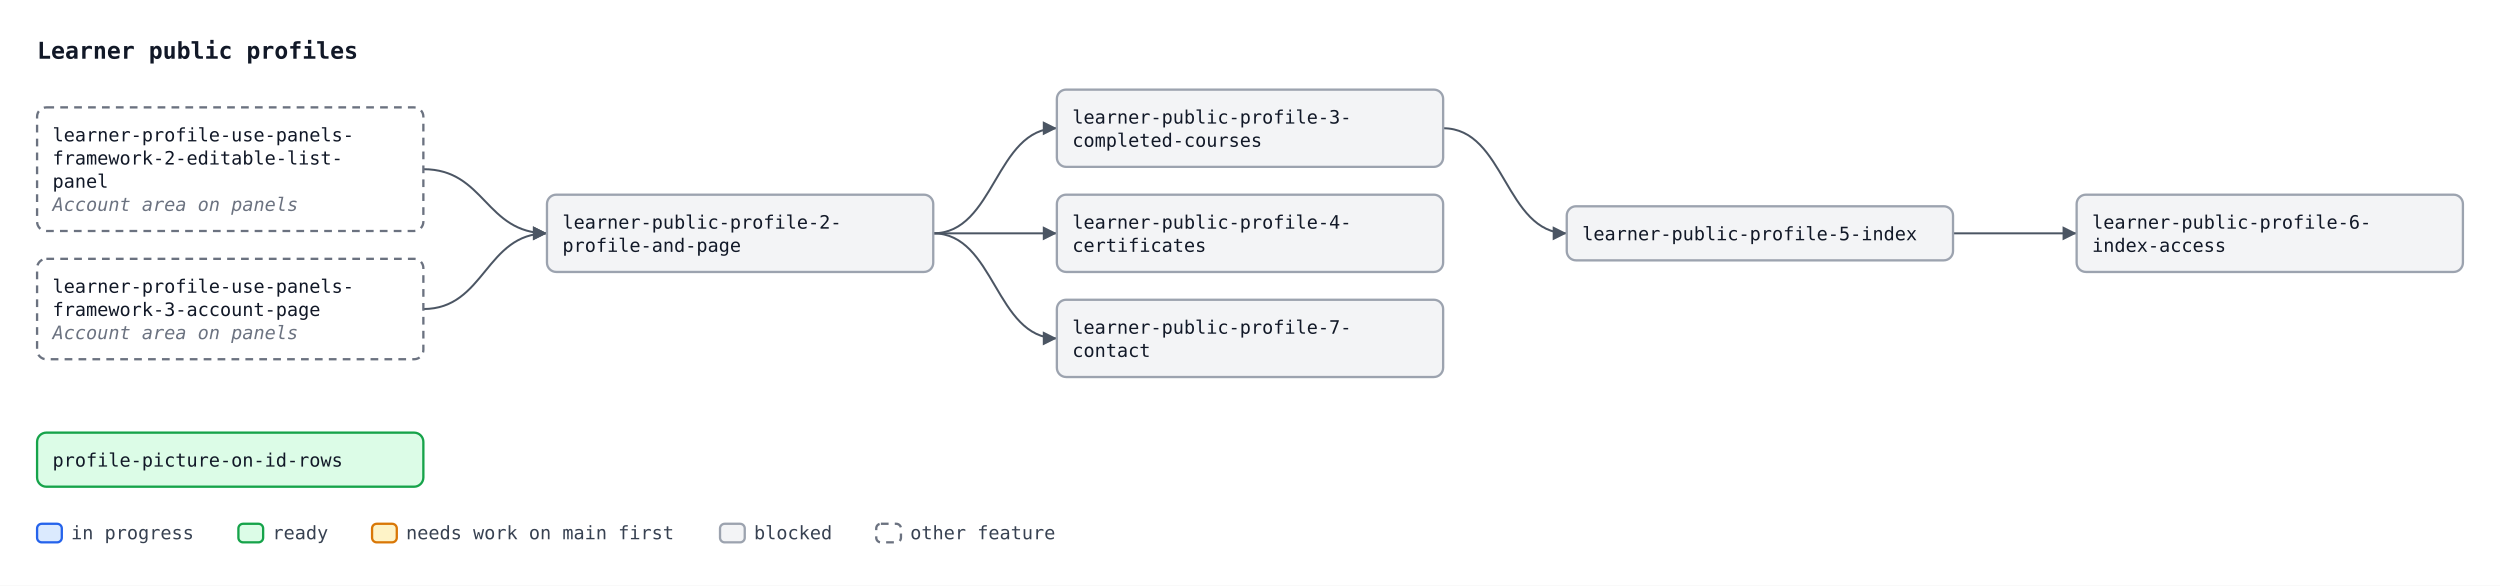
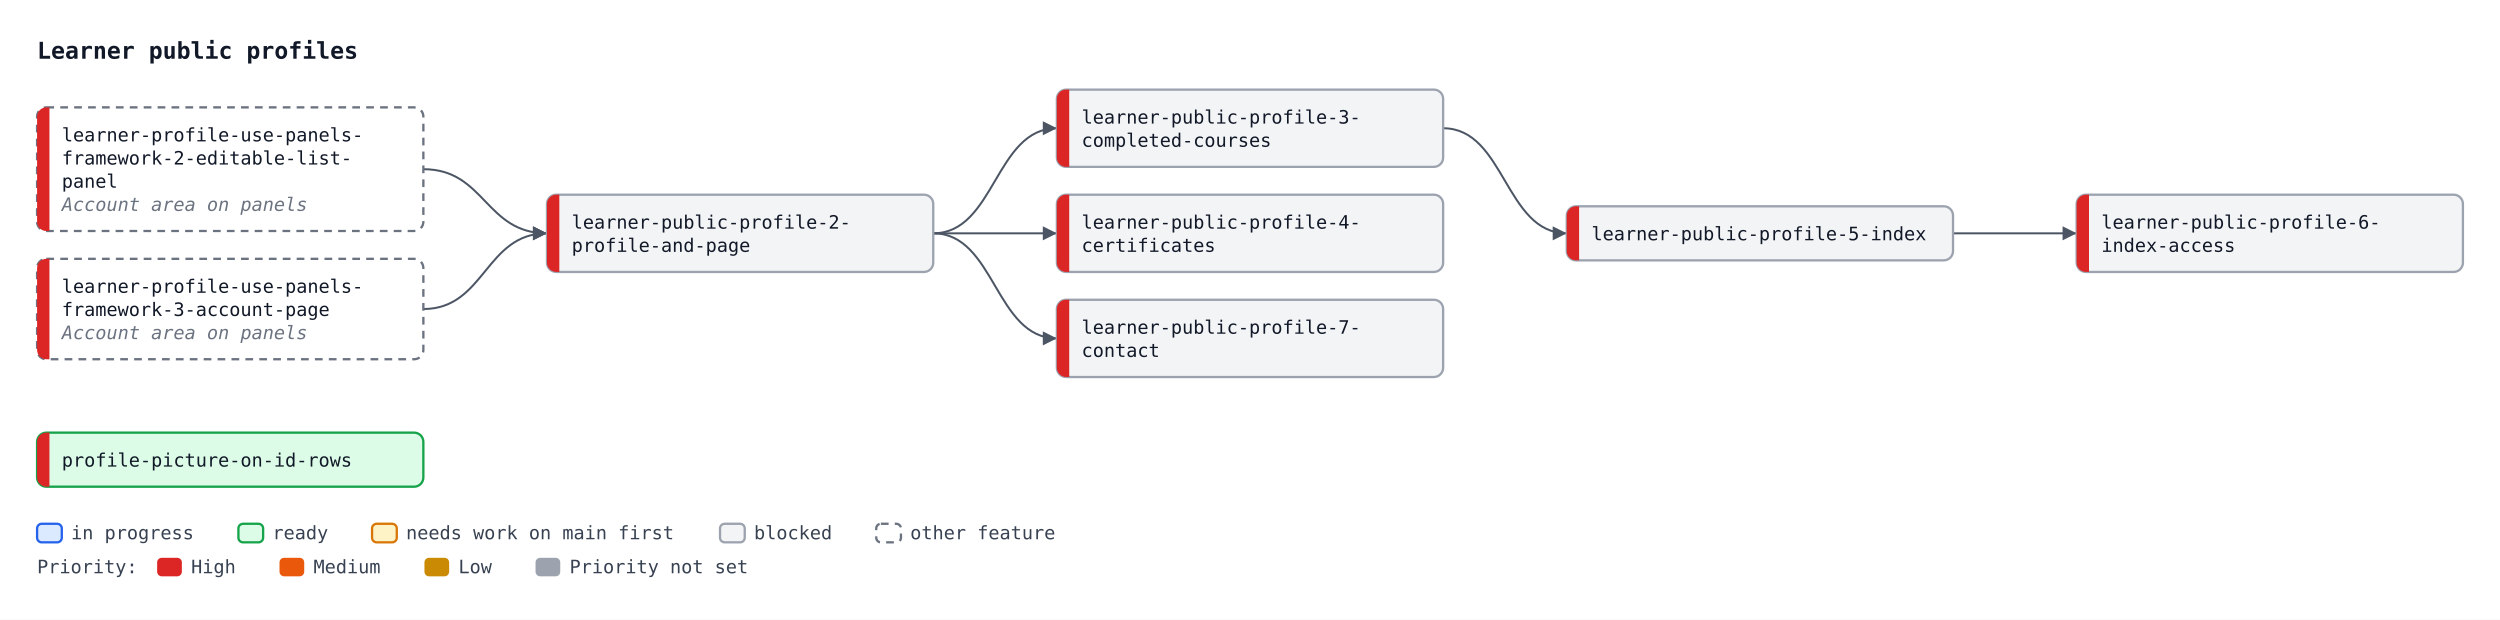
- <svg xmlns="http://www.w3.org/2000/svg" width="1618" height="379" viewBox="0 0 1618 379" font-family="ui-monospace, SFMono-Regular, Menlo, Consolas, monospace" font-size="12">
+ <svg xmlns="http://www.w3.org/2000/svg" width="1618" height="401" viewBox="0 0 1618 401" font-family="ui-monospace, SFMono-Regular, Menlo, Consolas, monospace" font-size="12">
  <defs>
    <marker id="arrow" viewBox="0 0 10 10" refX="10" refY="5" markerWidth="7" markerHeight="7" orient="auto-start-reverse">
      <path d="M0,0 L10,5 L0,10 z" fill="#4b5563" />
    </marker>
  </defs>
-   <rect width="1618" height="379" fill="#ffffff" />
+   <rect width="1618" height="401" fill="#ffffff" />
  <text x="24" y="38" font-size="15" font-weight="bold" fill="#111827">Learner public profiles</text>
  <path d="M274.0,109.5 C314.0,109.5 314.0,151.0 354.0,151.0" fill="none" stroke="#4b5563" stroke-width="1.3" marker-end="url(#arrow)" />
  <path d="M274.0,200.0 C314.0,200.0 314.0,151.0 354.0,151.0" fill="none" stroke="#4b5563" stroke-width="1.3" marker-end="url(#arrow)" />
  <path d="M604.0,151.0 C644.0,151.0 644.0,83.0 684.0,83.0" fill="none" stroke="#4b5563" stroke-width="1.3" marker-end="url(#arrow)" />
  <path d="M604.0,151.0 C644.0,151.0 644.0,151.0 684.0,151.0" fill="none" stroke="#4b5563" stroke-width="1.3" marker-end="url(#arrow)" />
  <path d="M934.0,83.0 C974.0,83.0 974.0,151.0 1014.0,151.0" fill="none" stroke="#4b5563" stroke-width="1.3" marker-end="url(#arrow)" />
  <path d="M1264.0,151.0 C1304.0,151.0 1304.0,151.0 1344.0,151.0" fill="none" stroke="#4b5563" stroke-width="1.3" marker-end="url(#arrow)" />
  <path d="M604.0,151.0 C644.0,151.0 644.0,219.0 684.0,219.0" fill="none" stroke="#4b5563" stroke-width="1.3" marker-end="url(#arrow)" />
  <rect x="354.0" y="126.0" width="250" height="50" rx="6" fill="#f3f4f6" stroke="#9ca3af" stroke-width="1.5" />
-   <text x="364.0" y="148.0" fill="#111827">learner-public-profile-2-</text>
-   <text x="364.0" y="163.0" fill="#111827">profile-and-page</text>
+   <path d="M362.0,126.0 H360.0 A6,6 0 0 0 354.0,132.0 V170.0 A6,6 0 0 0 360.0,176.0 H362.0 Z" fill="#dc2626" />
+   <text x="370.0" y="148.0" fill="#111827">learner-public-profile-2-</text>
+   <text x="370.0" y="163.0" fill="#111827">profile-and-page</text>
  <rect x="684.0" y="58.0" width="250" height="50" rx="6" fill="#f3f4f6" stroke="#9ca3af" stroke-width="1.5" />
-   <text x="694.0" y="80.0" fill="#111827">learner-public-profile-3-</text>
-   <text x="694.0" y="95.0" fill="#111827">completed-courses</text>
+   <path d="M692.0,58.0 H690.0 A6,6 0 0 0 684.0,64.0 V102.0 A6,6 0 0 0 690.0,108.0 H692.0 Z" fill="#dc2626" />
+   <text x="700.0" y="80.0" fill="#111827">learner-public-profile-3-</text>
+   <text x="700.0" y="95.0" fill="#111827">completed-courses</text>
  <rect x="684.0" y="126.0" width="250" height="50" rx="6" fill="#f3f4f6" stroke="#9ca3af" stroke-width="1.5" />
-   <text x="694.0" y="148.0" fill="#111827">learner-public-profile-4-</text>
-   <text x="694.0" y="163.0" fill="#111827">certificates</text>
+   <path d="M692.0,126.0 H690.0 A6,6 0 0 0 684.0,132.0 V170.0 A6,6 0 0 0 690.0,176.0 H692.0 Z" fill="#dc2626" />
+   <text x="700.0" y="148.0" fill="#111827">learner-public-profile-4-</text>
+   <text x="700.0" y="163.0" fill="#111827">certificates</text>
  <rect x="1014.0" y="133.5" width="250" height="35" rx="6" fill="#f3f4f6" stroke="#9ca3af" stroke-width="1.5" />
-   <text x="1024.0" y="155.5" fill="#111827">learner-public-profile-5-index</text>
+   <path d="M1022.0,133.5 H1020.0 A6,6 0 0 0 1014.0,139.5 V162.5 A6,6 0 0 0 1020.0,168.5 H1022.0 Z" fill="#dc2626" />
+   <text x="1030.0" y="155.5" fill="#111827">learner-public-profile-5-index</text>
  <rect x="1344.0" y="126.0" width="250" height="50" rx="6" fill="#f3f4f6" stroke="#9ca3af" stroke-width="1.5" />
-   <text x="1354.0" y="148.0" fill="#111827">learner-public-profile-6-</text>
-   <text x="1354.0" y="163.0" fill="#111827">index-access</text>
+   <path d="M1352.0,126.0 H1350.0 A6,6 0 0 0 1344.0,132.0 V170.0 A6,6 0 0 0 1350.0,176.0 H1352.0 Z" fill="#dc2626" />
+   <text x="1360.0" y="148.0" fill="#111827">learner-public-profile-6-</text>
+   <text x="1360.0" y="163.0" fill="#111827">index-access</text>
  <rect x="684.0" y="194.0" width="250" height="50" rx="6" fill="#f3f4f6" stroke="#9ca3af" stroke-width="1.5" />
-   <text x="694.0" y="216.0" fill="#111827">learner-public-profile-7-</text>
-   <text x="694.0" y="231.0" fill="#111827">contact</text>
+   <path d="M692.0,194.0 H690.0 A6,6 0 0 0 684.0,200.0 V238.0 A6,6 0 0 0 690.0,244.0 H692.0 Z" fill="#dc2626" />
+   <text x="700.0" y="216.0" fill="#111827">learner-public-profile-7-</text>
+   <text x="700.0" y="231.0" fill="#111827">contact</text>
  <rect x="24.0" y="69.5" width="250" height="80" rx="6" fill="#ffffff" stroke="#6b7280" stroke-width="1.5" stroke-dasharray="5 4" />
-   <text x="34.0" y="91.5" fill="#111827">learner-profile-use-panels-</text>
-   <text x="34.0" y="106.5" fill="#111827">framework-2-editable-list-</text>
-   <text x="34.0" y="121.5" fill="#111827">panel</text>
-   <text x="34.0" y="136.5" fill="#6b7280" font-style="italic">Account area on panels</text>
+   <path d="M32.0,69.5 H30.0 A6,6 0 0 0 24.0,75.5 V143.5 A6,6 0 0 0 30.0,149.5 H32.0 Z" fill="#dc2626" />
+   <text x="40.0" y="91.5" fill="#111827">learner-profile-use-panels-</text>
+   <text x="40.0" y="106.5" fill="#111827">framework-2-editable-list-</text>
+   <text x="40.0" y="121.5" fill="#111827">panel</text>
+   <text x="40.0" y="136.5" fill="#6b7280" font-style="italic">Account area on panels</text>
  <rect x="24.0" y="167.5" width="250" height="65" rx="6" fill="#ffffff" stroke="#6b7280" stroke-width="1.5" stroke-dasharray="5 4" />
-   <text x="34.0" y="189.5" fill="#111827">learner-profile-use-panels-</text>
-   <text x="34.0" y="204.5" fill="#111827">framework-3-account-page</text>
-   <text x="34.0" y="219.5" fill="#6b7280" font-style="italic">Account area on panels</text>
+   <path d="M32.0,167.5 H30.0 A6,6 0 0 0 24.0,173.5 V226.5 A6,6 0 0 0 30.0,232.5 H32.0 Z" fill="#dc2626" />
+   <text x="40.0" y="189.5" fill="#111827">learner-profile-use-panels-</text>
+   <text x="40.0" y="204.5" fill="#111827">framework-3-account-page</text>
+   <text x="40.0" y="219.5" fill="#6b7280" font-style="italic">Account area on panels</text>
  <rect x="24.0" y="280.0" width="250" height="35" rx="6" fill="#dcfce7" stroke="#16a34a" stroke-width="1.5" />
-   <text x="34.0" y="302.0" fill="#111827">profile-picture-on-id-rows</text>
+   <path d="M32.0,280.0 H30.0 A6,6 0 0 0 24.0,286.0 V309.0 A6,6 0 0 0 30.0,315.0 H32.0 Z" fill="#dc2626" />
+   <text x="40.0" y="302.0" fill="#111827">profile-picture-on-id-rows</text>
  <rect x="24.0" y="339" width="16" height="12" rx="3" fill="#dbeafe" stroke="#2563eb" stroke-width="1.5" />
  <text x="46.0" y="349" fill="#374151">in progress</text>
  <rect x="154.3" y="339" width="16" height="12" rx="3" fill="#dcfce7" stroke="#16a34a" stroke-width="1.5" />
  <text x="176.3" y="349" fill="#374151">ready</text>
  <rect x="240.8" y="339" width="16" height="12" rx="3" fill="#fef3c7" stroke="#d97706" stroke-width="1.5" />
  <text x="262.8" y="349" fill="#374151">needs work on main first</text>
  <rect x="466.0" y="339" width="16" height="12" rx="3" fill="#f3f4f6" stroke="#9ca3af" stroke-width="1.5" />
  <text x="488.0" y="349" fill="#374151">blocked</text>
  <rect x="567.1" y="339" width="16" height="12" rx="3" fill="#ffffff" stroke="#6b7280" stroke-width="1.5" stroke-dasharray="5 4" />
  <text x="589.1" y="349" fill="#374151">other feature</text>
+   <text x="24" y="371" fill="#374151">Priority:</text>
+   <rect x="101.7" y="361" width="16" height="12" rx="3" fill="#dc2626" />
+   <text x="123.7" y="371" fill="#374151">High</text>
+   <rect x="180.9" y="361" width="16" height="12" rx="3" fill="#ea580c" />
+   <text x="202.9" y="371" fill="#374151">Medium</text>
+   <rect x="274.7" y="361" width="16" height="12" rx="3" fill="#ca8a04" />
+   <text x="296.7" y="371" fill="#374151">Low</text>
+   <rect x="346.6" y="361" width="16" height="12" rx="3" fill="#9ca3af" />
+   <text x="368.6" y="371" fill="#374151">Priority not set</text>
</svg>
